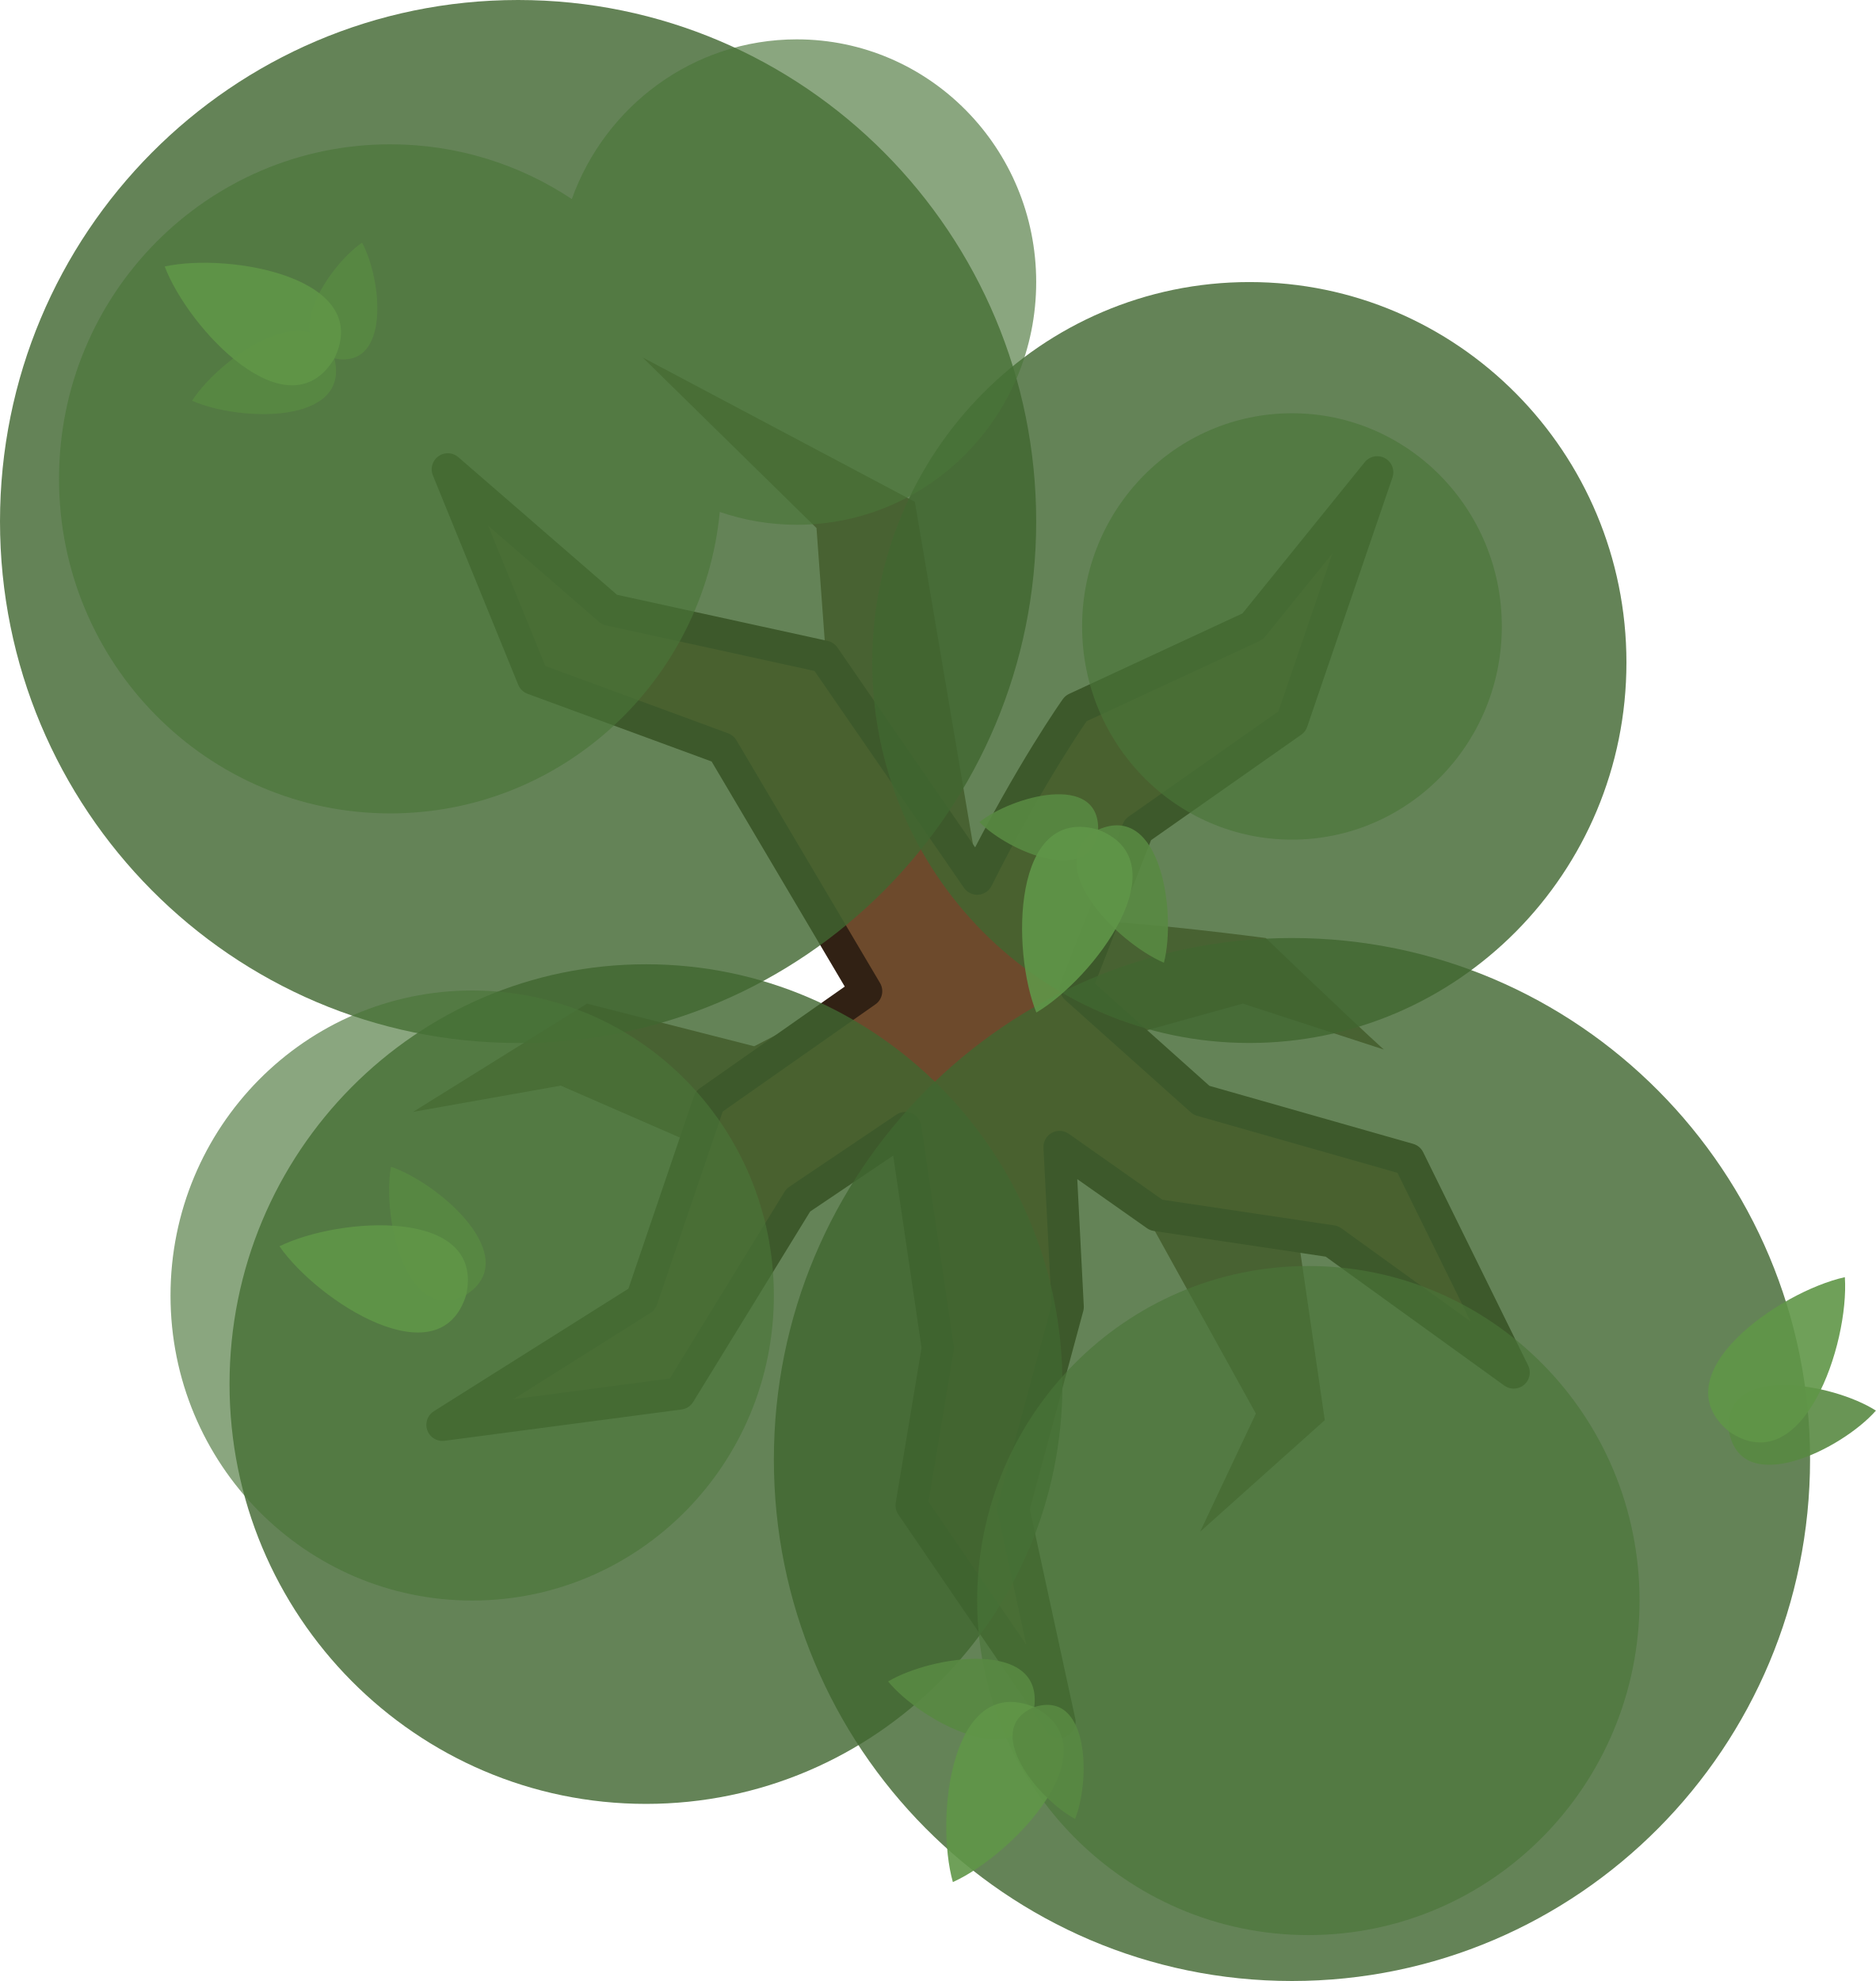
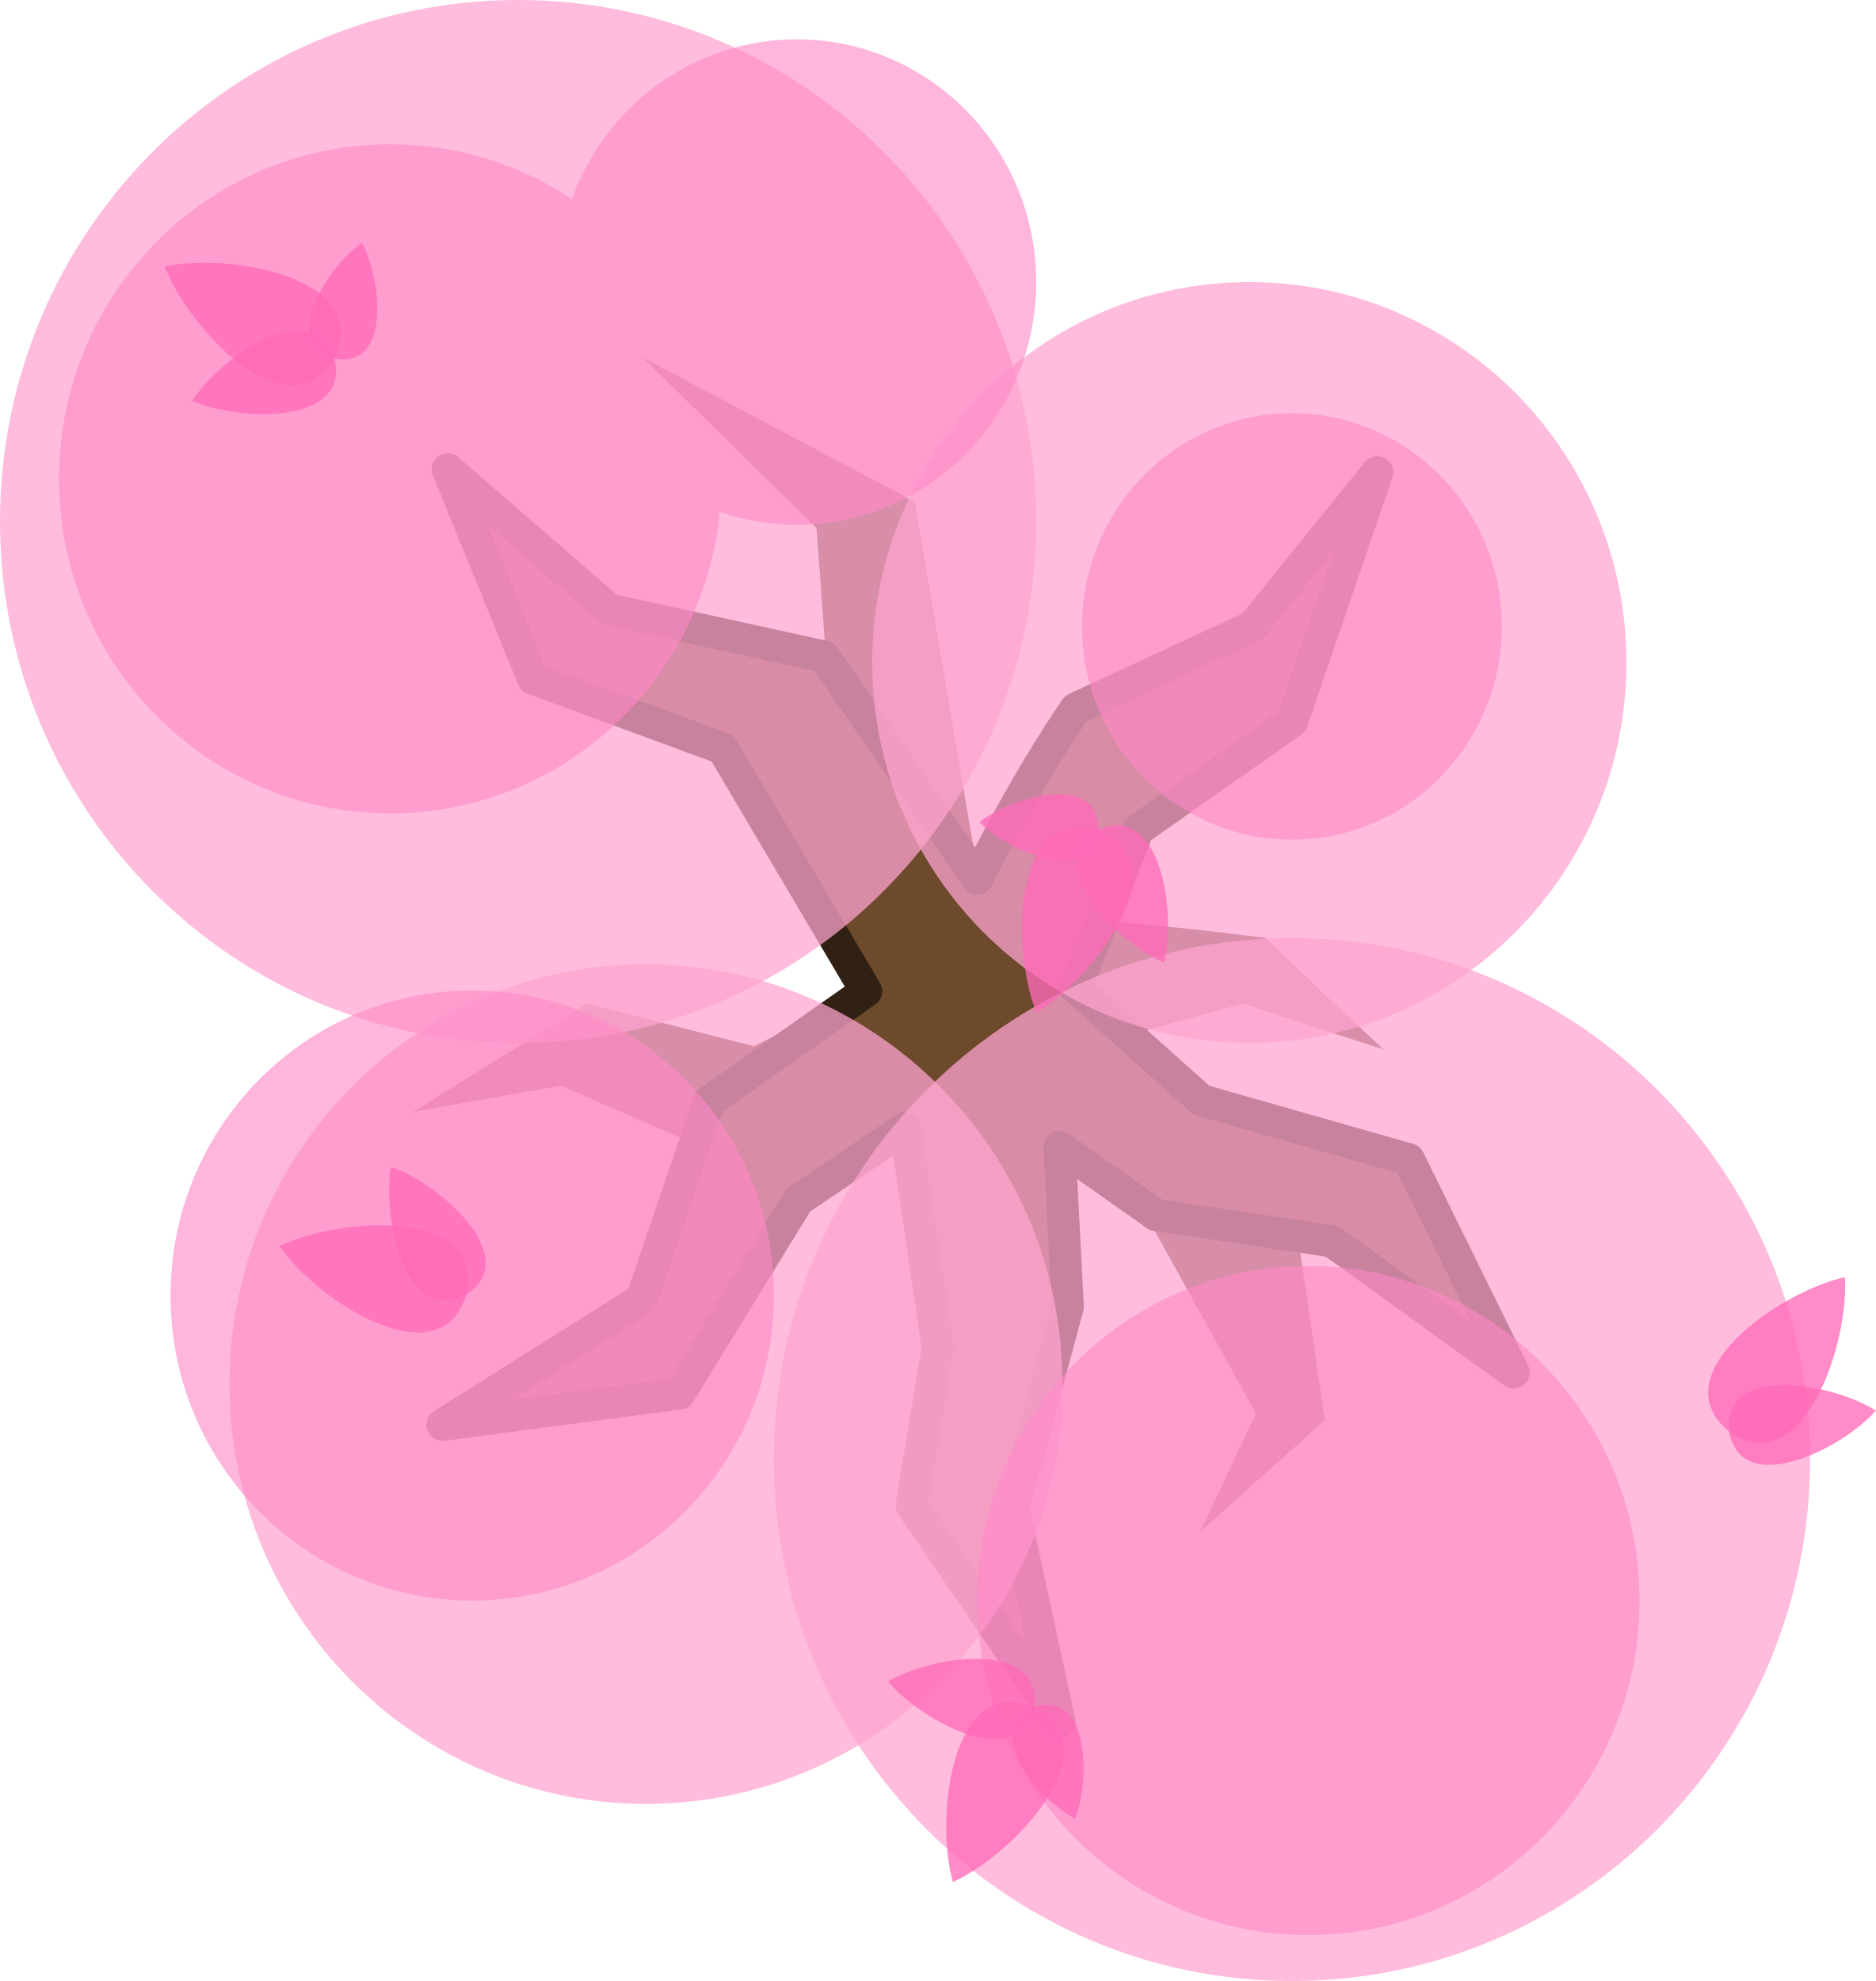
<svg xmlns="http://www.w3.org/2000/svg" width="520.942" height="550" viewBox="0 0 520.942 550" fill="none" version="1.1" id="svg48">
  <defs id="defs52" />
  <path d="m 351.49,260.43 c 0,0 -34.603,-4.553 -47.351,-4.553 l -32.781,-14.57 -17.301,-101.987 -75.579,-40.066 48.262,47.351 2.732,37.334 11.838,90.149 -31.871,16.391 -46.44,-11.838 -48.262,30.05 40.977,-7.285 35.513,15.48 60.099,-5.464 43.709,5.464 25.497,24.586 28.228,50.993 -15.48,32.781 34.603,-30.96 -7.285,-50.083 -48.262,-56.457 32.781,-9.106 39.156,12.748 c -9.713,-8.802 -32.781,-30.96 -32.781,-30.96 z" fill="#5b3e24" id="path2" style="opacity:0.9;stroke-width:1.821" />
  <path d="m 251.419,313.179 -29.736,20.019 -32.993,53.696 -65.823,8.693 55.364,-34.865 18.698,-54.938 43.608,-30.592 -39.891,-67.413 -52.598,-19.348 -23.699,-58.127 44.932,38.955 59.586,13.038 42.492,61.651 c 14.894,-29.7 27.424,-47.258 27.424,-47.258 l 49.065,-22.765 34.603,-42.798 -23.675,69.205 -42.798,30.05 -17.194,43.936 34.858,31.162 57.564,16.391 29.139,59.189 -50.468,-36.424 -48.786,-7.285 -26.866,-18.911 2.28,44.408 -15.129,56.027 12.848,59.189 -41.077,-60.099 7.285,-43.709 z" fill="#6d4a2c" stroke="#1b1917" stroke-width="11.012" stroke-miterlimit="16" stroke-linejoin="round" id="path4" style="stroke:#312114;stroke-width:8.93;stroke-miterlimit:16;stroke-dasharray:none;stroke-opacity:1" />
-   <path opacity="0.95" d="M 214.901,405.215 C 214.901,485.178 279.316,550 358.775,550 438.234,550 502.649,485.178 502.649,405.215 c 0,-79.963 -64.415,-144.785 -143.874,-144.785 -79.459,0 -143.874,64.822 -143.874,144.785 z" fill="#3a4f3f" id="path6" style="fill:#416631;fill-opacity:0.851;stroke-width:1.821" />
-   <path opacity="0.95" d="m -7.5e-6,144.785 c 0,79.963 64.416,144.785 143.874,144.785 79.459,0 143.874,-64.822 143.874,-144.785 C 287.748,64.822 223.333,0 143.874,0 64.416,0 -7.5e-6,64.822 -7.5e-6,144.785 Z" fill="#3a4f3f" id="path8" style="fill:#416631;fill-opacity:0.851;stroke-width:1.821" />
-   <path opacity="0.95" d="m 63.742,384.272 c 0,64.372 51.776,116.556 115.646,116.556 63.869,0 115.646,-52.184 115.646,-116.556 0,-64.372 -51.776,-116.556 -115.646,-116.556 -63.869,0 -115.646,52.184 -115.646,116.556 z" fill="#3a4f3f" id="path10" style="fill:#416631;fill-opacity:0.851;stroke-width:1.821" />
-   <path opacity="0.85" d="m 271.358,444.371 c 0,51.298 41.177,92.881 91.97,92.881 50.794,0 91.97,-41.583 91.97,-92.881 0,-51.296 -41.176,-92.881 -91.97,-92.881 -50.793,0 -91.97,41.585 -91.97,92.881 z" fill="#485e52" id="path12" style="opacity:0.8;fill:#4a7538;fill-opacity:0.804;stroke-width:1.821" />
-   <path opacity="0.95" d="m 242.219,183.94 c 0,58.338 46.885,105.629 104.719,105.629 57.834,0 104.719,-47.291 104.719,-105.629 0,-58.337 -46.884,-105.629 -104.719,-105.629 -57.834,0 -104.719,47.292 -104.719,105.629 z" fill="#3a4f3f" id="path14" style="fill:#416631;fill-opacity:0.851;stroke-width:1.821" />
-   <path opacity="0.85" d="m 47.351,359.685 c 0,46.77 37.507,84.685 83.775,84.685 46.267,0 83.775,-37.915 83.775,-84.685 C 214.901,312.915 177.393,275 131.126,275 84.858,275 47.351,312.915 47.351,359.685 Z" fill="#485e52" id="path16" style="opacity:0.8;fill:#4a7538;fill-opacity:0.804;stroke-width:1.821" />
-   <path opacity="0.85" d="m 300.497,173.924 c 0,32.689 26.092,59.189 58.278,59.189 32.186,0 58.278,-26.5 58.278,-59.189 0,-32.689 -26.092,-59.189 -58.278,-59.189 -32.186,0 -58.278,26.5 -58.278,59.189 z" fill="#485e52" id="path18" style="opacity:0.8;fill:#4a7538;fill-opacity:0.804;stroke-width:1.821" />
-   <path opacity="0.85" fill-rule="evenodd" clip-rule="evenodd" d="m 199.887,142.132 c 6.713,2.311 13.907,3.564 21.388,3.564 36.712,0 66.474,-30.169 66.474,-67.384 0,-37.215 -29.762,-67.384 -66.474,-67.384 -28.726,0 -53.195,18.471 -62.483,44.335 -14.48,-9.607 -31.809,-15.196 -50.431,-15.196 -50.793,0 -91.97,41.584 -91.97,92.881 0,51.297 41.177,92.881 91.97,92.881 47.724,0 86.96,-36.712 91.526,-83.696 z" fill="#485e52" id="path20" style="opacity:0.8;fill:#4a7538;fill-opacity:0.804;stroke-width:1.821" />
-   <path d="m 246.626,466.841 c 9.073,11.011 36.466,25.712 40.582,7.108 2.457,-18.895 -28.303,-14.386 -40.58,-7.117 l -0.007,-0.002 c 0,0.002 0.005,0.009 0.005,0.011 z" fill="#5f926a" id="path22" style="fill:#588a42;fill-opacity:0.895;stroke-width:1.821" />
-   <path d="m 264.612,522.547 0.007,-0.013 c 16.932,-7.671 44.667,-37.11 22.588,-48.586 -23,-9.49 -27.642,30.691 -22.599,48.582 l -0.006,0.011 c 0.002,-0.002 0.006,-0.004 0.007,-0.004 0,0.004 0.002,0.005 0.002,0.009 z" fill="#587e60" id="path24" style="fill:#609648;fill-opacity:0.899;stroke-width:1.821" />
-   <path d="m 298.548,504.995 -0.004,-0.007 c 4.333,-10.836 3.897,-35.881 -11.335,-31.039 -14.772,6.112 1.034,25.546 11.33,31.04 l 0.002,0.007 c -0.002,0.002 0,-0.002 0,0 0.002,0 0.004,-0.004 0.007,-0.002 z" fill="#77a37a" id="path26" style="fill:#588a42;fill-opacity:0.895;stroke-width:1.821" />
-   <path d="m 108.576,323.946 c -2.499,14.047 4.072,44.433 20.904,35.504 15.977,-10.381 -7.401,-30.875 -20.895,-35.51 l -0.006,-0.005 c 0,0.002 -0.002,0.009 -0.004,0.011 z" fill="#77a37a" id="path28" style="fill:#588a42;fill-opacity:0.895;stroke-width:1.821" />
-   <path d="m 77.596,346.019 0.013,0.004 c 10.607,15.265 44.579,37.216 51.871,13.428 5.172,-24.338 -35.185,-21.636 -51.869,-13.439 l -0.013,-0.004 c 0.002,0.002 0.005,0.006 0.005,0.006 -0.004,0.002 -0.005,0.004 -0.007,0.005 z" fill="#5f926a" id="path30" style="fill:#609648;fill-opacity:0.899;stroke-width:1.821" />
-   <path d="m 323.216,267.285 c -13.122,-5.6 -34.95,-27.735 -18.263,-36.93 17.434,-7.685 21.783,23.096 18.272,36.926 l 0.004,0.006 c -0.004,0 -0.009,-0.002 -0.013,-0.002 z" fill="#5f926a" id="path32" style="fill:#588a42;fill-opacity:0.895;stroke-width:1.821" />
-   <path d="m 271.97,228.23 h 0.007 c 9.175,-7.212 33.326,-13.857 32.976,2.124 -1.699,15.895 -24.801,6.21 -32.976,-2.116 0,-0.002 -0.006,-0.005 -0.007,-0.007 z" fill="#77a37a" id="path34" style="fill:#588a42;fill-opacity:0.895;stroke-width:1.821" />
-   <path d="m 287.783,281.123 0.006,-0.015 c -6.964,-17.234 -6.733,-57.681 17.167,-50.757 23.197,8.999 -1.162,41.288 -17.156,50.76 l -0.006,0.015 c 0,-0.002 -0.002,-0.007 -0.002,-0.007 -0.004,0.004 -0.007,0.004 -0.009,0.004 z" fill="#587e60" id="path36" style="fill:#609648;fill-opacity:0.901;stroke-width:1.821" />
-   <path d="M 53.352,111.246 C 61.099,99.264 86.62,81.511 92.846,99.518 c 4.615,18.486 -26.46,17.544 -39.493,11.736 l -0.005,0.002 c 0,-0.002 0.004,-0.008 0.004,-0.011 z" fill="#5f926a" id="path38" style="fill:#588a42;fill-opacity:0.895;stroke-width:1.821" />
-   <path d="m 100.543,67.375 -0.002,0.008 c 5.549,10.266 7.997,35.195 -7.693,32.135 -15.375,-4.373 -1.909,-25.495 7.685,-32.137 0.002,-7.29e-4 0.007,-0.004 0.009,-0.006 z" fill="#77a37a" id="path40" style="fill:#588a42;fill-opacity:0.895;stroke-width:1.821" />
-   <path d="m 45.732,73.976 0.013,0.008 C 63.911,70.047 103.731,77.145 92.85,99.52 80.043,120.853 52.359,91.364 45.741,73.994 l -0.015,-0.008 c 0.002,1.83e-4 0.007,-5.45e-4 0.007,-9.09e-4 -0.002,-0.004 -0.002,-0.007 -0.002,-0.009 z" fill="#587e60" id="path42" style="fill:#609648;fill-opacity:0.899;stroke-width:1.821" />
-   <path d="m 520.933,391.631 c -12.039,-7.656 -42.639,-13.144 -40.787,5.819 3.519,18.726 31.367,4.906 40.788,-5.81 h 0.008 c -0.002,-0.002 -0.009,-0.006 -0.01,-0.009 z" fill="#77a37a" id="path44" style="fill:#588a42;fill-opacity:0.895;stroke-width:1.821" />
-   <path d="m 512.312,354.581 -0.008,0.011 c -18.153,4.001 -51.381,27.063 -32.157,42.858 20.538,14.045 33.397,-24.304 32.166,-42.851 l 0.008,-0.011 c -0.002,0.002 -0.006,0.002 -0.008,0.002 7.2e-4,-0.004 -1.8e-4,-0.006 -9.9e-4,-0.009 z" fill="#5f926a" id="path46" style="fill:#609648;fill-opacity:0.899;stroke-width:1.821" />
+   <path opacity="0.95" d="m 214.901,405.215 c 0,79.963 64.416,144.785 143.874,144.785 79.459,0 143.874,-64.822 143.874,-144.785 0,-79.963 -64.415,-144.785 -143.874,-144.785 -79.459,0 -143.874,64.822 -143.874,144.785 z" fill="#3a4f3f" id="path6" style="fill:#ffa4d0;fill-opacity:0.773;stroke-width:1.821" />
+   <path opacity="0.95" d="m 0,144.785 c 0,79.963 64.416,144.785 143.874,144.785 79.459,0 143.874,-64.822 143.874,-144.785 C 287.748,64.822 223.333,0 143.874,0 64.416,0 0,64.822 0,144.785 Z" fill="#3a4f3f" id="path8" style="fill:#ffa4d0;fill-opacity:0.773;stroke-width:1.821" />
+   <path opacity="0.95" d="m 63.742,384.272 c 0,64.372 51.776,116.556 115.646,116.556 63.869,0 115.646,-52.184 115.646,-116.556 0,-64.372 -51.776,-116.556 -115.646,-116.556 -63.869,0 -115.646,52.184 -115.646,116.556 z" fill="#3a4f3f" id="path10" style="fill:#ffa4d0;fill-opacity:0.773;stroke-width:1.821" />
+   <path opacity="0.85" d="m 271.358,444.371 c 0,51.298 41.177,92.881 91.97,92.881 50.794,0 91.97,-41.583 91.97,-92.881 0,-51.296 -41.176,-92.881 -91.97,-92.881 -50.793,0 -91.97,41.585 -91.97,92.881 z" fill="#485e52" id="path12" style="opacity:0.8;fill:#ff89c7;fill-opacity:0.773;stroke-width:1.821" />
+   <path opacity="0.95" d="m 242.219,183.94 c 0,58.338 46.885,105.629 104.719,105.629 57.834,0 104.719,-47.291 104.719,-105.629 0,-58.337 -46.884,-105.629 -104.719,-105.629 -57.834,0 -104.719,47.292 -104.719,105.629 z" fill="#3a4f3f" id="path14" style="fill:#ffa4d0;fill-opacity:0.773;stroke-width:1.821" />
+   <path opacity="0.85" d="m 47.351,359.685 c 0,46.77 37.507,84.685 83.775,84.685 46.267,0 83.775,-37.915 83.775,-84.685 C 214.901,312.915 177.393,275 131.126,275 84.858,275 47.351,312.915 47.351,359.685 Z" fill="#485e52" id="path16" style="opacity:0.8;fill:#ff89c7;fill-opacity:0.773;stroke-width:1.821" />
+   <path opacity="0.85" d="m 300.497,173.924 c 0,32.689 26.092,59.189 58.278,59.189 32.186,0 58.278,-26.5 58.278,-59.189 0,-32.689 -26.092,-59.189 -58.278,-59.189 -32.186,0 -58.278,26.5 -58.278,59.189 z" fill="#485e52" id="path18" style="opacity:0.8;fill:#ff89c7;fill-opacity:0.773;stroke-width:1.821" />
+   <path opacity="0.85" fill-rule="evenodd" clip-rule="evenodd" d="m 199.887,142.132 c 6.713,2.311 13.907,3.564 21.388,3.564 36.712,0 66.474,-30.169 66.474,-67.384 0,-37.215 -29.762,-67.384 -66.474,-67.384 -28.726,0 -53.195,18.471 -62.483,44.335 -14.48,-9.607 -31.809,-15.196 -50.431,-15.196 -50.793,0 -91.97,41.584 -91.97,92.881 0,51.297 41.177,92.881 91.97,92.881 47.724,0 86.96,-36.712 91.526,-83.696 z" fill="#485e52" id="path20" style="opacity:0.8;fill:#ff89c7;fill-opacity:0.773;stroke-width:1.821" />
+   <path d="m 246.626,466.841 c 9.073,11.011 36.466,25.712 40.582,7.108 2.457,-18.895 -28.303,-14.386 -40.58,-7.117 l -0.007,-0.002 c 0,0.002 0.005,0.009 0.005,0.011 z" fill="#5f926a" id="path22" style="fill:#ff6ab7;fill-opacity:0.773;stroke-width:1.821" />
+   <path d="m 264.612,522.547 0.007,-0.013 c 16.932,-7.671 44.667,-37.11 22.588,-48.586 -23,-9.49 -27.642,30.691 -22.599,48.582 l -0.006,0.011 c 0.002,-0.002 0.006,-0.004 0.007,-0.004 0,0.004 0.002,0.005 0.002,0.009 z" fill="#587e60" id="path24" style="fill:#ff6ab7;fill-opacity:0.773;stroke-width:1.821" />
+   <path d="m 298.548,504.995 -0.004,-0.007 c 4.333,-10.836 3.897,-35.881 -11.335,-31.039 -14.772,6.112 1.034,25.546 11.33,31.04 l 0.002,0.007 c -0.002,0.002 0,-0.002 0,0 0.002,0 0.004,-0.004 0.007,-0.002 z" fill="#77a37a" id="path26" style="fill:#ff6ab7;fill-opacity:0.773;stroke-width:1.821" />
+   <path d="m 108.576,323.946 c -2.499,14.047 4.072,44.433 20.904,35.504 15.977,-10.381 -7.401,-30.875 -20.895,-35.51 l -0.006,-0.005 c 0,0.002 -0.002,0.009 -0.004,0.011 z" fill="#77a37a" id="path28" style="fill:#ff6ab7;fill-opacity:0.773;stroke-width:1.821" />
+   <path d="m 77.596,346.019 0.013,0.004 c 10.607,15.265 44.579,37.216 51.871,13.428 5.172,-24.338 -35.185,-21.636 -51.869,-13.439 l -0.013,-0.004 c 0.002,0.002 0.005,0.006 0.005,0.006 -0.004,0.002 -0.005,0.004 -0.007,0.005 z" fill="#5f926a" id="path30" style="fill:#ff6ab7;fill-opacity:0.773;stroke-width:1.821" />
+   <path d="m 323.216,267.285 c -13.122,-5.6 -34.95,-27.735 -18.263,-36.93 17.434,-7.685 21.783,23.096 18.272,36.926 l 0.004,0.006 c -0.004,0 -0.009,-0.002 -0.013,-0.002 z" fill="#5f926a" id="path32" style="fill:#ff6ab7;fill-opacity:0.773;stroke-width:1.821" />
+   <path d="m 271.97,228.23 h 0.007 c 9.175,-7.212 33.326,-13.857 32.976,2.124 -1.699,15.895 -24.801,6.21 -32.976,-2.116 0,-0.002 -0.006,-0.005 -0.007,-0.007 z" fill="#77a37a" id="path34" style="fill:#ff6ab7;fill-opacity:0.773;stroke-width:1.821" />
+   <path d="m 287.783,281.123 0.006,-0.015 c -6.964,-17.234 -6.733,-57.681 17.167,-50.757 23.197,8.999 -1.162,41.288 -17.156,50.76 l -0.006,0.015 c 0,-0.002 -0.002,-0.007 -0.002,-0.007 -0.004,0.004 -0.007,0.004 -0.009,0.004 z" fill="#587e60" id="path36" style="fill:#ff6ab7;fill-opacity:0.773;stroke-width:1.821" />
+   <path d="m 53.352,111.246 c 7.747,-11.981 33.268,-29.734 39.494,-11.727 4.615,18.486 -26.46,17.544 -39.493,11.736 l -0.005,0.002 c 0,-0.002 0.004,-0.008 0.004,-0.011 z" fill="#5f926a" id="path38" style="fill:#ff6ab7;fill-opacity:0.773;stroke-width:1.821" />
+   <path d="m 100.543,67.375 -0.002,0.008 c 5.549,10.266 7.997,35.195 -7.693,32.135 -15.375,-4.373 -1.909,-25.495 7.685,-32.137 0.002,-7.29e-4 0.007,-0.004 0.009,-0.006 z" fill="#77a37a" id="path40" style="fill:#ff6ab7;fill-opacity:0.773;stroke-width:1.821" />
+   <path d="m 45.732,73.976 0.013,0.008 C 63.911,70.047 103.731,77.145 92.85,99.52 80.043,120.853 52.359,91.364 45.741,73.994 l -0.015,-0.008 c 0.002,1.83e-4 0.007,-5.45e-4 0.007,-9.09e-4 -0.002,-0.004 -0.002,-0.007 -0.002,-0.009 z" fill="#587e60" id="path42" style="fill:#ff6ab7;fill-opacity:0.773;stroke-width:1.821" />
+   <path d="m 520.933,391.631 c -12.039,-7.656 -42.639,-13.144 -40.787,5.819 3.519,18.726 31.367,4.906 40.788,-5.81 h 0.008 c -0.002,-0.002 -0.009,-0.006 -0.01,-0.009 z" fill="#77a37a" id="path44" style="fill:#ff6ab7;fill-opacity:0.773;stroke-width:1.821" />
+   <path d="m 512.312,354.581 -0.008,0.011 c -18.153,4.001 -51.381,27.063 -32.157,42.858 20.538,14.045 33.397,-24.304 32.166,-42.851 l 0.008,-0.011 c -0.002,0.002 -0.006,0.002 -0.008,0.002 7.2e-4,-0.004 -1.8e-4,-0.006 -9.9e-4,-0.009 z" fill="#5f926a" id="path46" style="fill:#ff6ab7;fill-opacity:0.773;stroke-width:1.821" />
</svg>
